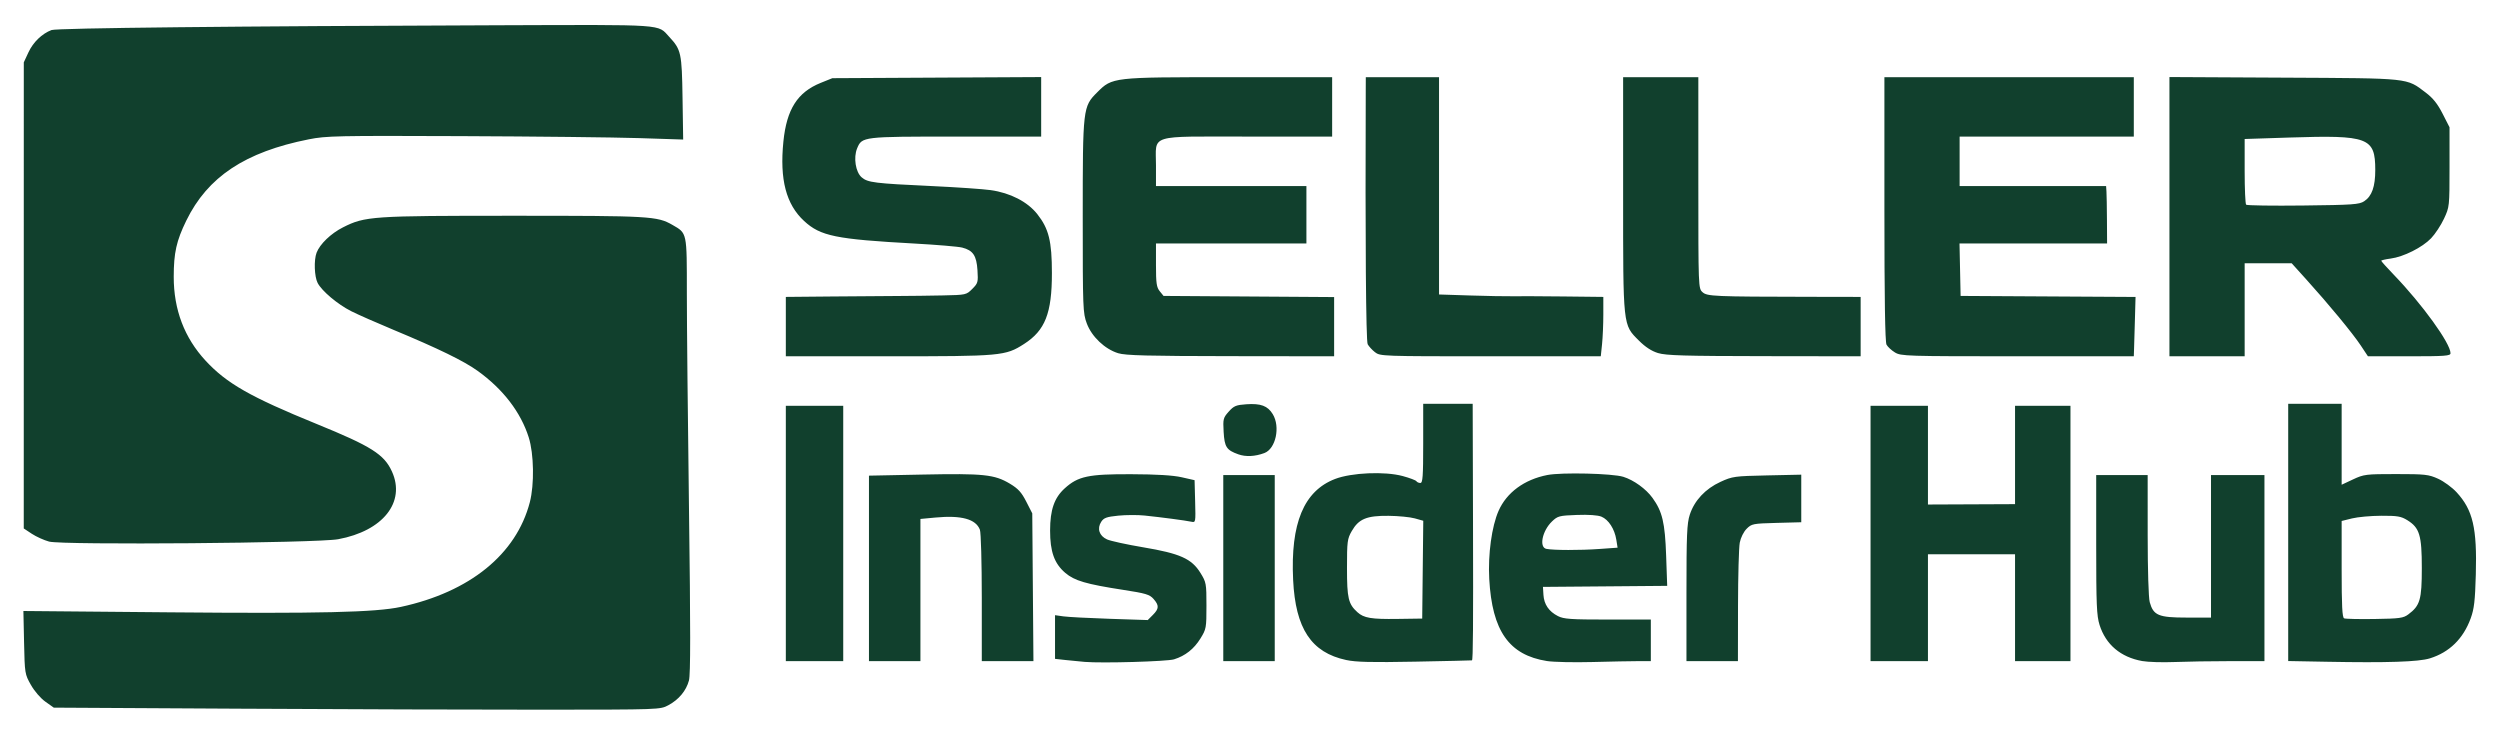
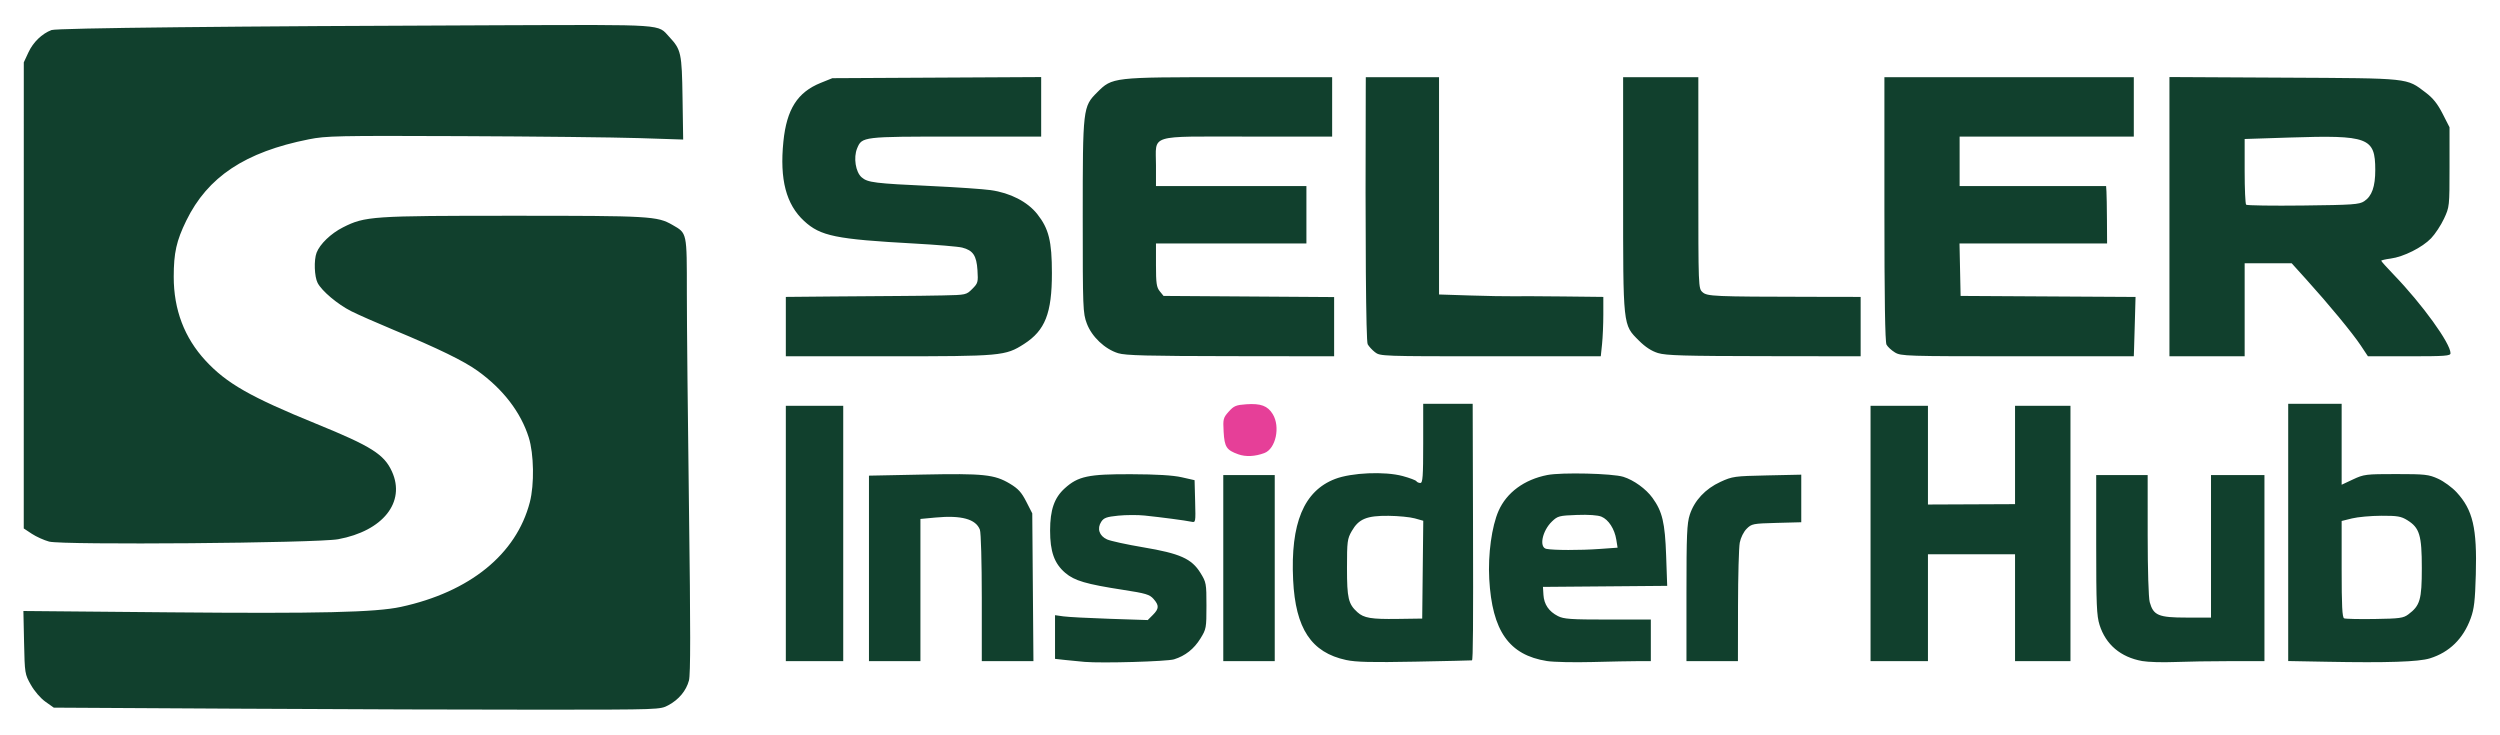
<svg xmlns="http://www.w3.org/2000/svg" width="1263" height="371" viewBox="0 0 1263 371" role="img" aria-label="Seller Insider Hub">
  <g fill="#11402d">
-     <path fill-rule="evenodd" d="M121.336 358.033L27.171 357.5 22.939 354.5C20.496 352.768 17.396 349.175 15.604 346C12.548 340.585 12.495 340.254 12.159 324.589L11.819 308.678 85.659 309.346C161.423 310.031 189.741 309.367 202.5 306.607C237.361 299.067 260.846 280.007 267.672 253.717C270 244.755 269.741 229.287 267.125 221C263.101 208.254 254.19 196.641 241.325 187.378C234.368 182.368 221.505 176.095 198.819 166.649C190.321 163.11 180.698 158.864 177.434 157.213C170.557 153.734 162.579 147.02 160.466 142.935C158.814 139.741 158.522 131.386 159.933 127.676C161.594 123.306 167.186 117.935 173.271 114.863C184.441 109.225 187.747 109 259.539 109C328.483 109 332.029 109.204 339.704 113.614C347.162 117.901 347 117.138 346.997 147.973C346.995 163.113 347.483 212.433 348.083 257.573C348.882 317.765 348.876 340.747 348.06 343.777C346.658 348.982 342.928 353.457 337.624 356.294C333.507 358.496 333.394 358.5 274.5 358.533C242.05 358.552 173.126 358.327 121.336 358.033ZM548 334.389C545.525 334.183 541.138 333.753 538.25 333.435L533 332.856 533 321.823L533 310.79 537.25 311.39C539.587 311.72 550.126 312.275 560.668 312.623L579.836 313.255 582.418 310.673C585.586 307.504 585.654 305.852 582.75 302.563C580.788 300.342 578.834 299.758 567.5 298.008C548.638 295.096 542.813 293.387 538.152 289.398C532.633 284.674 530.498 278.696 530.509 268C530.521 257.545 532.636 251.465 537.922 246.689C544.675 240.588 549.855 239.49 571.5 239.571C584.38 239.619 592.594 240.116 597 241.114L603.5 242.586 603.784 253.321C604.068 264.041 604.065 264.055 601.784 263.559C598.963 262.947 586.629 261.318 578.235 260.449C574.789 260.092 568.805 260.118 564.938 260.506C559.058 261.097 557.651 261.603 556.343 263.599C554.11 267.008 555.336 270.734 559.276 272.512C561.049 273.312 569.25 275.101 577.5 276.489C596.172 279.63 602.02 282.244 606.467 289.437C609.39 294.166 609.5 294.764 609.5 306C609.5 317.234 609.39 317.835 606.469 322.56C603.178 327.882 598.791 331.344 593.118 333.096C589.569 334.192 556.858 335.13 548 334.389ZM680.054 333.43C662.472 329.655 654.481 317.583 653.29 293C651.902 264.355 658.692 248.018 674.5 241.965C682.834 238.773 699.601 238.054 708.636 240.499C712.149 241.45 715.269 242.627 715.571 243.114C715.872 243.601 716.766 244 717.559 244C718.766 244 719 240.747 719 224L719 204 731.5 204L744 204 744.164 263.75C744.308 316.273 744.183 333.203 743.646 333.611C743.566 333.673 730.675 333.968 715 334.268C692.827 334.693 685.069 334.506 680.054 333.43ZM718.767 287.793L719.035 263.086 714.767 261.887C712.42 261.227 706.45 260.645 701.5 260.593C690.472 260.479 686.427 262.153 682.914 268.286C680.667 272.209 680.5 273.502 680.5 287C680.5 302.287 681.175 305.133 685.79 309.31C689.028 312.24 692.791 312.867 706 312.679L718.5 312.5 718.767 287.793ZM781.527 333.961C762.36 330.93 753.811 318.775 752.368 292.5C751.685 280.079 753.626 265.904 757.079 258.077C761.169 248.809 770.067 242.268 781.698 239.98C788.919 238.559 814.604 239.167 820.113 240.889C825.4 242.542 831.549 246.983 834.833 251.522C839.826 258.424 841.152 264.036 841.735 280.736L842.267 295.971 810.883 296.236L779.5 296.5 779.746 300.5C780.044 305.337 782.475 308.905 787.071 311.248C790.024 312.754 793.519 312.997 812.25 312.998L834 313 834 323.5L834 334 827.75 334.003C824.312 334.005 813.85 334.208 804.5 334.456C795.15 334.703 784.812 334.48 781.527 333.961ZM807.949 277.343L817.205 276.686 816.558 272.639C815.694 267.233 812.639 262.507 809.046 261.019C807.203 260.256 802.579 259.933 796.619 260.152C787.698 260.479 786.943 260.677 784.058 263.443C779.127 268.17 777.427 276.558 781.25 277.294C784.995 278.016 798.135 278.04 807.949 277.343ZM1082.217 333.956C1071.343 332.002 1063.824 325.629 1060.699 315.715C1059.235 311.069 1059 305.468 1059 275.162L1059 240 1072 240L1085 240 1085.006 270.25C1085.009 287.897 1085.44 302.043 1086.04 304.205C1087.904 310.915 1090.492 312 1104.635 312L1117 312 1117 276L1117 240 1130.5 240L1144 240 1144 287L1144 334 1126.75 334.005C1117.263 334.007 1104.55 334.211 1098.5 334.457C1092.45 334.704 1085.123 334.478 1082.217 333.956ZM1175.25 334.316L1156 333.957 1156 268.978L1156 204 1169.5 204L1183 204 1183 224.445L1183 244.889 1188.75 242.195C1194.243 239.62 1195.214 239.5 1210.5 239.5C1225.179 239.5 1226.932 239.695 1231.727 241.863C1234.602 243.163 1238.805 246.234 1241.066 248.688C1249.299 257.619 1251.436 266.749 1250.783 290.193C1250.412 303.531 1249.942 307.566 1248.204 312.355C1244.463 322.657 1237.462 329.532 1227.586 332.6C1221.867 334.377 1206.146 334.892 1175.25 334.316ZM1216.679 310.395C1222.624 305.961 1223.5 302.955 1223.5 287C1223.5 270.348 1222.371 266.63 1216.144 262.778C1213.017 260.844 1211.152 260.53 1203 260.562C1197.775 260.582 1191.138 261.184 1188.25 261.899L1183 263.199 1183 287.516C1183 306.009 1183.299 311.965 1184.25 312.384C1184.938 312.687 1191.88 312.837 1199.679 312.718C1212.335 312.523 1214.161 312.274 1216.679 310.395ZM397 269.5L397 205 411.5 205L426 205 426 269.5L426 334 411.5 334L397 334 397 269.5ZM439 287.15L439 240.3 466.25 239.747C496.9 239.125 502.425 239.704 510.183 244.35C514.381 246.864 516.054 248.696 518.471 253.426L521.5 259.353 521.796 296.676L522.091 334 509.046 334L496 334 496 302.065C496 284.19 495.579 269.024 495.045 267.617C492.995 262.227 485.708 260.23 472.58 261.46L465 262.171 465 298.085L465 334 452 334L439 334 439 287.15ZM618 287L618 240 631 240L644 240 644 287L644 334 631 334L618 334 618 287ZM852 299.615C852 270.241 852.243 264.477 853.668 260.065C855.987 252.886 861.533 246.944 869.192 243.435C875.229 240.668 876.241 240.528 892.75 240.173L910 239.802 910 251.819L910 263.837 897.52 264.168C885.577 264.486 884.926 264.613 882.406 267.136C880.879 268.665 879.419 271.606 878.93 274.136C878.466 276.536 878.068 290.988 878.044 306.25L878 334 865 334L852 334 852 299.615ZM945 269.5L945 205 959.5 205L974 205 974 229.942L974 254.884 996 254.788L1018 254.691 1018 229.846L1018 205 1032 205L1046 205 1046 269.5L1046 334 1032 334L1018 334 1018 307L1018 280 996 280L974 280 974 307L974 334 959.5 334L945 334 945 269.5ZM24.803 273.611C22.22 272.91 18.282 271.129 16.053 269.654L12 266.972 12.01 149.236L12.02 31.5 14.402 26.383C16.771 21.296 21.219 17.008 26.022 15.182C28.675 14.173 119.061 13.204 252 12.759C337.454 12.473 332.048 12.103 338.136 18.661C344.123 25.109 344.473 26.727 344.819 49.5L345.139 70.5 322.819 69.773C310.544 69.374 270.125 68.924 233 68.773C170.219 68.519 164.836 68.632 156 70.387C123.82 76.779 104.911 89.337 94.094 111.5C89.128 121.675 87.776 127.723 87.767 139.805C87.754 156.455 93.144 170.641 103.897 182.255C114.491 193.698 126.541 200.563 159.9 214.159C187.618 225.457 194.069 229.531 198.018 238.23C205.031 253.681 193.452 268.247 170.844 272.414C160.158 274.384 31.537 275.438 24.803 273.611ZM625.603 229.522C619.622 227.393 618.613 225.845 618.177 218.13C617.813 211.682 617.968 211.068 620.746 207.958C623.334 205.062 624.439 204.598 629.601 204.237C636.946 203.725 640.434 205.023 642.996 209.225C646.91 215.645 644.512 226.746 638.75 228.885C634.001 230.648 629.393 230.871 625.603 229.522ZM397 165L397 150 420.25 149.784C433.038 149.665 448.225 149.553 454 149.534C459.775 149.515 469.822 149.387 476.327 149.25C488.026 149.003 488.187 148.967 491.191 145.963C494.06 143.094 494.206 142.57 493.82 136.519C493.348 129.109 491.566 126.471 486.091 125.078C484.116 124.576 473.275 123.659 462 123.04C422.204 120.855 414.52 119.286 406.242 111.655C397.125 103.252 393.834 90.644 395.768 71.527C397.42 55.188 402.881 46.605 414.639 41.863L420.5 39.5 473.25 39.216L526 38.933 526 53.966L526 69 482.95 69C435.66 69 435.476 69.022 433.013 74.969C431.093 79.604 432.248 86.956 435.31 89.59C438.383 92.233 441.772 92.653 471 94.013C483.375 94.588 496.65 95.505 500.5 96.05C510.417 97.452 519.103 101.925 524.04 108.17C529.855 115.526 531.423 121.863 531.423 138C531.423 158.254 528.013 166.933 517.369 173.763C507.923 179.825 505.995 180 448.79 180L397 180 397 165ZM564.909 178.446C558.168 176.37 551.558 170.107 549.06 163.43C547.085 158.151 547 155.943 547 109.644C547 54.512 547.075 53.868 554.316 46.637C561.961 39.002 561.982 39 621.115 39L673 39 673 54L673 69 630.5 69C579.469 69 584 67.587 584 83.5L584 94 622 94L660 94 660 108.5L660 123 622 123L584 123 584 133.889C584 143.119 584.291 145.138 585.911 147.139L587.822 149.5 630.911 149.79L674 150.081 674 165.04L674 180 621.75 179.93C579.697 179.874 568.604 179.585 564.909 178.446ZM694.629 177.922C693.176 176.78 691.52 174.972 690.949 173.905C690.077 172.275 689.688 121.183 689.974 45.75L690 39 708.5 39L727 39 727 93.886L727 148.772 742.75 149.278C751.413 149.557 760.975 149.731 764 149.665C767.025 149.6 778.612 149.649 789.75 149.773L810 150 810 158.853C810 163.723 809.711 170.473 809.358 173.853L808.715 180 752.992 180C698.091 180 697.231 179.969 694.629 177.922ZM837.64 178.368C834.354 177.359 831.221 175.316 827.965 172.061C819.835 163.93 820 165.472 820 97.818L820 39 839 39L858 39 858 92.345C858 145.304 858.015 145.704 860.105 147.595C862.46 149.727 865.686 149.868 914.25 149.954L940 150 940 165L940 180 891.25 179.93C851.007 179.873 841.652 179.6 837.64 178.368ZM957.314 178.05C955.561 176.981 953.649 175.213 953.064 174.119C952.343 172.772 952 150.693 952 105.566L952 39 1015 39L1078 39 1078 54L1078 69 1034 69L990 69 990 81.5L990 94 1027 94L1064 94 1064.183 96.75C1064.283 98.263 1064.396 104.784 1064.433 111.243L1064.5 122.986 1027.221 122.993L989.942 123 990.221 136.25L990.5 149.5 1034.69 149.76L1078.879 150.021 1078.565 161.26C1078.393 167.442 1078.195 174.188 1078.126 176.25L1078 180 1019.25 179.996C962.841 179.993 960.373 179.915 957.314 178.05ZM1096 109.462L1096 38.923 1153.75 39.228C1218.247 39.569 1215.554 39.284 1225.5 46.798C1229.141 49.549 1231.451 52.44 1234 57.437L1237.5 64.298 1237.5 84.399C1237.5 104.324 1237.475 104.552 1234.698 110.5C1233.156 113.8 1230.231 118.241 1228.198 120.369C1223.764 125.008 1214.293 129.759 1207.75 130.627C1205.138 130.974 1203 131.475 1203 131.741C1203 132.007 1205.879 135.211 1209.398 138.862C1223.749 153.751 1238 173.476 1238 178.45C1238 179.8 1235.313 180 1217.142 180L1196.283 180 1192.617 174.478C1188.54 168.337 1176.574 153.831 1165.207 141.25L1157.754 133 1145.877 133L1134 133 1134 156.5L1134 180 1115 180L1096 180 1096 109.462ZM1194.38 101.672C1198.296 99.104 1200.002 94.266 1199.985 85.782C1199.952 69.479 1196.512 68.184 1156.677 69.483L1134 70.223 1134 86.445C1134 95.367 1134.336 103.002 1134.746 103.412C1135.156 103.823 1148.114 104.01 1163.542 103.829C1188.689 103.534 1191.881 103.311 1194.38 101.672Z" />
+     <path fill-rule="evenodd" d="M121.336 358.033L27.171 357.5 22.939 354.5C20.496 352.768 17.396 349.175 15.604 346C12.548 340.585 12.495 340.254 12.159 324.589L11.819 308.678 85.659 309.346C161.423 310.031 189.741 309.367 202.5 306.607C237.361 299.067 260.846 280.007 267.672 253.717C270 244.755 269.741 229.287 267.125 221C263.101 208.254 254.19 196.641 241.325 187.378C234.368 182.368 221.505 176.095 198.819 166.649C190.321 163.11 180.698 158.864 177.434 157.213C170.557 153.734 162.579 147.02 160.466 142.935C158.814 139.741 158.522 131.386 159.933 127.676C161.594 123.306 167.186 117.935 173.271 114.863C184.441 109.225 187.747 109 259.539 109C328.483 109 332.029 109.204 339.704 113.614C347.162 117.901 347 117.138 346.997 147.973C346.995 163.113 347.483 212.433 348.083 257.573C348.882 317.765 348.876 340.747 348.06 343.777C346.658 348.982 342.928 353.457 337.624 356.294C333.507 358.496 333.394 358.5 274.5 358.533C242.05 358.552 173.126 358.327 121.336 358.033ZM548 334.389C545.525 334.183 541.138 333.753 538.25 333.435L533 332.856 533 321.823L533 310.79 537.25 311.39C539.587 311.72 550.126 312.275 560.668 312.623L579.836 313.255 582.418 310.673C585.586 307.504 585.654 305.852 582.75 302.563C580.788 300.342 578.834 299.758 567.5 298.008C548.638 295.096 542.813 293.387 538.152 289.398C532.633 284.674 530.498 278.696 530.509 268C530.521 257.545 532.636 251.465 537.922 246.689C544.675 240.588 549.855 239.49 571.5 239.571C584.38 239.619 592.594 240.116 597 241.114L603.5 242.586 603.784 253.321C604.068 264.041 604.065 264.055 601.784 263.559C598.963 262.947 586.629 261.318 578.235 260.449C574.789 260.092 568.805 260.118 564.938 260.506C559.058 261.097 557.651 261.603 556.343 263.599C554.11 267.008 555.336 270.734 559.276 272.512C561.049 273.312 569.25 275.101 577.5 276.489C596.172 279.63 602.02 282.244 606.467 289.437C609.39 294.166 609.5 294.764 609.5 306C609.5 317.234 609.39 317.835 606.469 322.56C603.178 327.882 598.791 331.344 593.118 333.096C589.569 334.192 556.858 335.13 548 334.389ZM680.054 333.43C662.472 329.655 654.481 317.583 653.29 293C651.902 264.355 658.692 248.018 674.5 241.965C682.834 238.773 699.601 238.054 708.636 240.499C712.149 241.45 715.269 242.627 715.571 243.114C715.872 243.601 716.766 244 717.559 244C718.766 244 719 240.747 719 224L719 204 731.5 204L744 204 744.164 263.75C744.308 316.273 744.183 333.203 743.646 333.611C743.566 333.673 730.675 333.968 715 334.268C692.827 334.693 685.069 334.506 680.054 333.43ZM718.767 287.793L719.035 263.086 714.767 261.887C712.42 261.227 706.45 260.645 701.5 260.593C690.472 260.479 686.427 262.153 682.914 268.286C680.667 272.209 680.5 273.502 680.5 287C680.5 302.287 681.175 305.133 685.79 309.31C689.028 312.24 692.791 312.867 706 312.679L718.5 312.5 718.767 287.793ZM781.527 333.961C762.36 330.93 753.811 318.775 752.368 292.5C751.685 280.079 753.626 265.904 757.079 258.077C761.169 248.809 770.067 242.268 781.698 239.98C788.919 238.559 814.604 239.167 820.113 240.889C825.4 242.542 831.549 246.983 834.833 251.522C839.826 258.424 841.152 264.036 841.735 280.736L842.267 295.971 810.883 296.236L779.5 296.5 779.746 300.5C780.044 305.337 782.475 308.905 787.071 311.248C790.024 312.754 793.519 312.997 812.25 312.998L834 313 834 323.5L834 334 827.75 334.003C824.312 334.005 813.85 334.208 804.5 334.456C795.15 334.703 784.812 334.48 781.527 333.961ZM807.949 277.343L817.205 276.686 816.558 272.639C815.694 267.233 812.639 262.507 809.046 261.019C807.203 260.256 802.579 259.933 796.619 260.152C787.698 260.479 786.943 260.677 784.058 263.443C779.127 268.17 777.427 276.558 781.25 277.294C784.995 278.016 798.135 278.04 807.949 277.343ZM1082.217 333.956C1071.343 332.002 1063.824 325.629 1060.699 315.715C1059.235 311.069 1059 305.468 1059 275.162L1059 240 1072 240L1085 240 1085.006 270.25C1085.009 287.897 1085.44 302.043 1086.04 304.205C1087.904 310.915 1090.492 312 1104.635 312L1117 312 1117 276L1117 240 1130.5 240L1144 240 1144 287L1144 334 1126.75 334.005C1117.263 334.007 1104.55 334.211 1098.5 334.457C1092.45 334.704 1085.123 334.478 1082.217 333.956ZM1175.25 334.316L1156 333.957 1156 268.978L1156 204 1169.5 204L1183 204 1183 224.445L1183 244.889 1188.75 242.195C1194.243 239.62 1195.214 239.5 1210.5 239.5C1225.179 239.5 1226.932 239.695 1231.727 241.863C1234.602 243.163 1238.805 246.234 1241.066 248.688C1249.299 257.619 1251.436 266.749 1250.783 290.193C1250.412 303.531 1249.942 307.566 1248.204 312.355C1244.463 322.657 1237.462 329.532 1227.586 332.6C1221.867 334.377 1206.146 334.892 1175.25 334.316ZM1216.679 310.395C1222.624 305.961 1223.5 302.955 1223.5 287C1223.5 270.348 1222.371 266.63 1216.144 262.778C1213.017 260.844 1211.152 260.53 1203 260.562C1197.775 260.582 1191.138 261.184 1188.25 261.899L1183 263.199 1183 287.516C1183 306.009 1183.299 311.965 1184.25 312.384C1184.938 312.687 1191.88 312.837 1199.679 312.718C1212.335 312.523 1214.161 312.274 1216.679 310.395ZM397 269.5L397 205 411.5 205L426 205 426 269.5L426 334 411.5 334L397 334 397 269.5ZM439 287.15L439 240.3 466.25 239.747C496.9 239.125 502.425 239.704 510.183 244.35C514.381 246.864 516.054 248.696 518.471 253.426L521.5 259.353 521.796 296.676L522.091 334 509.046 334L496 334 496 302.065C496 284.19 495.579 269.024 495.045 267.617C492.995 262.227 485.708 260.23 472.58 261.46L465 262.171 465 298.085L465 334 452 334L439 334 439 287.15ZM618 287L618 240 631 240L644 240 644 287L644 334 631 334L618 334 618 287ZM852 299.615C852 270.241 852.243 264.477 853.668 260.065C855.987 252.886 861.533 246.944 869.192 243.435C875.229 240.668 876.241 240.528 892.75 240.173L910 239.802 910 251.819L910 263.837 897.52 264.168C885.577 264.486 884.926 264.613 882.406 267.136C880.879 268.665 879.419 271.606 878.93 274.136C878.466 276.536 878.068 290.988 878.044 306.25L878 334 865 334L852 334 852 299.615ZM945 269.5L945 205 959.5 205L974 205 974 229.942L974 254.884 996 254.788L1018 254.691 1018 229.846L1018 205 1032 205L1046 205 1046 269.5L1046 334 1032 334L1018 334 1018 307L1018 280 996 280L974 280 974 307L974 334 959.5 334L945 334 945 269.5ZM24.803 273.611C22.22 272.91 18.282 271.129 16.053 269.654L12 266.972 12.01 149.236L12.02 31.5 14.402 26.383C16.771 21.296 21.219 17.008 26.022 15.182C28.675 14.173 119.061 13.204 252 12.759C337.454 12.473 332.048 12.103 338.136 18.661C344.123 25.109 344.473 26.727 344.819 49.5L345.139 70.5 322.819 69.773C310.544 69.374 270.125 68.924 233 68.773C170.219 68.519 164.836 68.632 156 70.387C123.82 76.779 104.911 89.337 94.094 111.5C89.128 121.675 87.776 127.723 87.767 139.805C87.754 156.455 93.144 170.641 103.897 182.255C114.491 193.698 126.541 200.563 159.9 214.159C187.618 225.457 194.069 229.531 198.018 238.23C205.031 253.681 193.452 268.247 170.844 272.414C160.158 274.384 31.537 275.438 24.803 273.611ZM397 165L397 150 420.25 149.784C433.038 149.665 448.225 149.553 454 149.534C459.775 149.515 469.822 149.387 476.327 149.25C488.026 149.003 488.187 148.967 491.191 145.963C494.06 143.094 494.206 142.57 493.82 136.519C493.348 129.109 491.566 126.471 486.091 125.078C484.116 124.576 473.275 123.659 462 123.04C422.204 120.855 414.52 119.286 406.242 111.655C397.125 103.252 393.834 90.644 395.768 71.527C397.42 55.188 402.881 46.605 414.639 41.863L420.5 39.5 473.25 39.216L526 38.933 526 53.966L526 69 482.95 69C435.66 69 435.476 69.022 433.013 74.969C431.093 79.604 432.248 86.956 435.31 89.59C438.383 92.233 441.772 92.653 471 94.013C483.375 94.588 496.65 95.505 500.5 96.05C510.417 97.452 519.103 101.925 524.04 108.17C529.855 115.526 531.423 121.863 531.423 138C531.423 158.254 528.013 166.933 517.369 173.763C507.923 179.825 505.995 180 448.79 180L397 180 397 165ZM564.909 178.446C558.168 176.37 551.558 170.107 549.06 163.43C547.085 158.151 547 155.943 547 109.644C547 54.512 547.075 53.868 554.316 46.637C561.961 39.002 561.982 39 621.115 39L673 39 673 54L673 69 630.5 69C579.469 69 584 67.587 584 83.5L584 94 622 94L660 94 660 108.5L660 123 622 123L584 123 584 133.889C584 143.119 584.291 145.138 585.911 147.139L587.822 149.5 630.911 149.79L674 150.081 674 165.04L674 180 621.75 179.93C579.697 179.874 568.604 179.585 564.909 178.446ZM694.629 177.922C693.176 176.78 691.52 174.972 690.949 173.905C690.077 172.275 689.688 121.183 689.974 45.75L690 39 708.5 39L727 39 727 93.886L727 148.772 742.75 149.278C751.413 149.557 760.975 149.731 764 149.665C767.025 149.6 778.612 149.649 789.75 149.773L810 150 810 158.853C810 163.723 809.711 170.473 809.358 173.853L808.715 180 752.992 180C698.091 180 697.231 179.969 694.629 177.922ZM837.64 178.368C834.354 177.359 831.221 175.316 827.965 172.061C819.835 163.93 820 165.472 820 97.818L820 39 839 39L858 39 858 92.345C858 145.304 858.015 145.704 860.105 147.595C862.46 149.727 865.686 149.868 914.25 149.954L940 150 940 165L940 180 891.25 179.93C851.007 179.873 841.652 179.6 837.64 178.368ZM957.314 178.05C955.561 176.981 953.649 175.213 953.064 174.119C952.343 172.772 952 150.693 952 105.566L952 39 1015 39L1078 39 1078 54L1078 69 1034 69L990 69 990 81.5L990 94 1027 94L1064 94 1064.183 96.75C1064.283 98.263 1064.396 104.784 1064.433 111.243L1064.5 122.986 1027.221 122.993L989.942 123 990.221 136.25L990.5 149.5 1034.69 149.76L1078.879 150.021 1078.565 161.26C1078.393 167.442 1078.195 174.188 1078.126 176.25L1078 180 1019.25 179.996C962.841 179.993 960.373 179.915 957.314 178.05ZM1096 109.462L1096 38.923 1153.75 39.228C1218.247 39.569 1215.554 39.284 1225.5 46.798C1229.141 49.549 1231.451 52.44 1234 57.437L1237.5 64.298 1237.5 84.399C1237.5 104.324 1237.475 104.552 1234.698 110.5C1233.156 113.8 1230.231 118.241 1228.198 120.369C1223.764 125.008 1214.293 129.759 1207.75 130.627C1205.138 130.974 1203 131.475 1203 131.741C1203 132.007 1205.879 135.211 1209.398 138.862C1223.749 153.751 1238 173.476 1238 178.45C1238 179.8 1235.313 180 1217.142 180L1196.283 180 1192.617 174.478C1188.54 168.337 1176.574 153.831 1165.207 141.25L1157.754 133 1145.877 133L1134 133 1134 156.5L1134 180 1115 180L1096 180 1096 109.462ZM1194.38 101.672C1198.296 99.104 1200.002 94.266 1199.985 85.782C1199.952 69.479 1196.512 68.184 1156.677 69.483L1134 70.223 1134 86.445C1134 95.367 1134.336 103.002 1134.746 103.412C1135.156 103.823 1148.114 104.01 1163.542 103.829C1188.689 103.534 1191.881 103.311 1194.38 101.672Z" />
+     <path fill="#e63f98" fill-rule="evenodd" data-brand-accent="i-dot" d="M625.603 229.522C619.622 227.393 618.613 225.845 618.177 218.13C617.813 211.682 617.968 211.068 620.746 207.958C623.334 205.062 624.439 204.598 629.601 204.237C636.946 203.725 640.434 205.023 642.996 209.225C646.91 215.645 644.512 226.746 638.75 228.885C634.001 230.648 629.393 230.871 625.603 229.522Z" />
  </g>
</svg>
